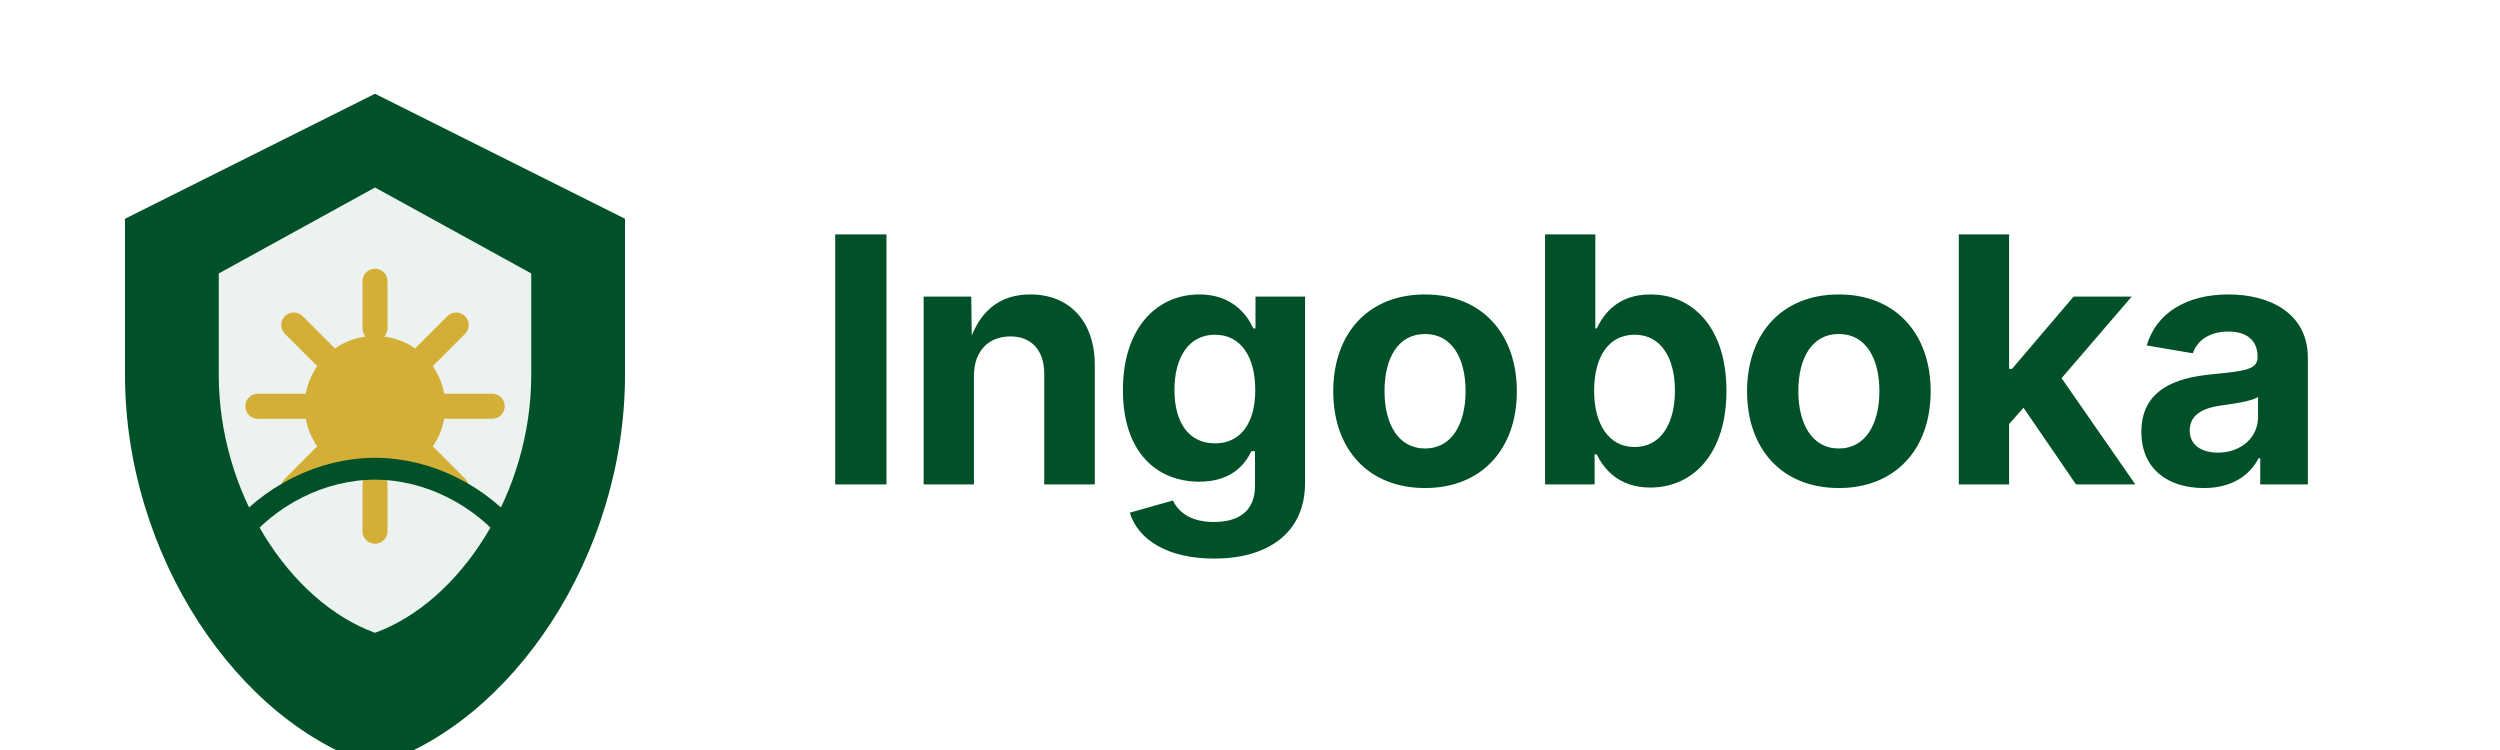
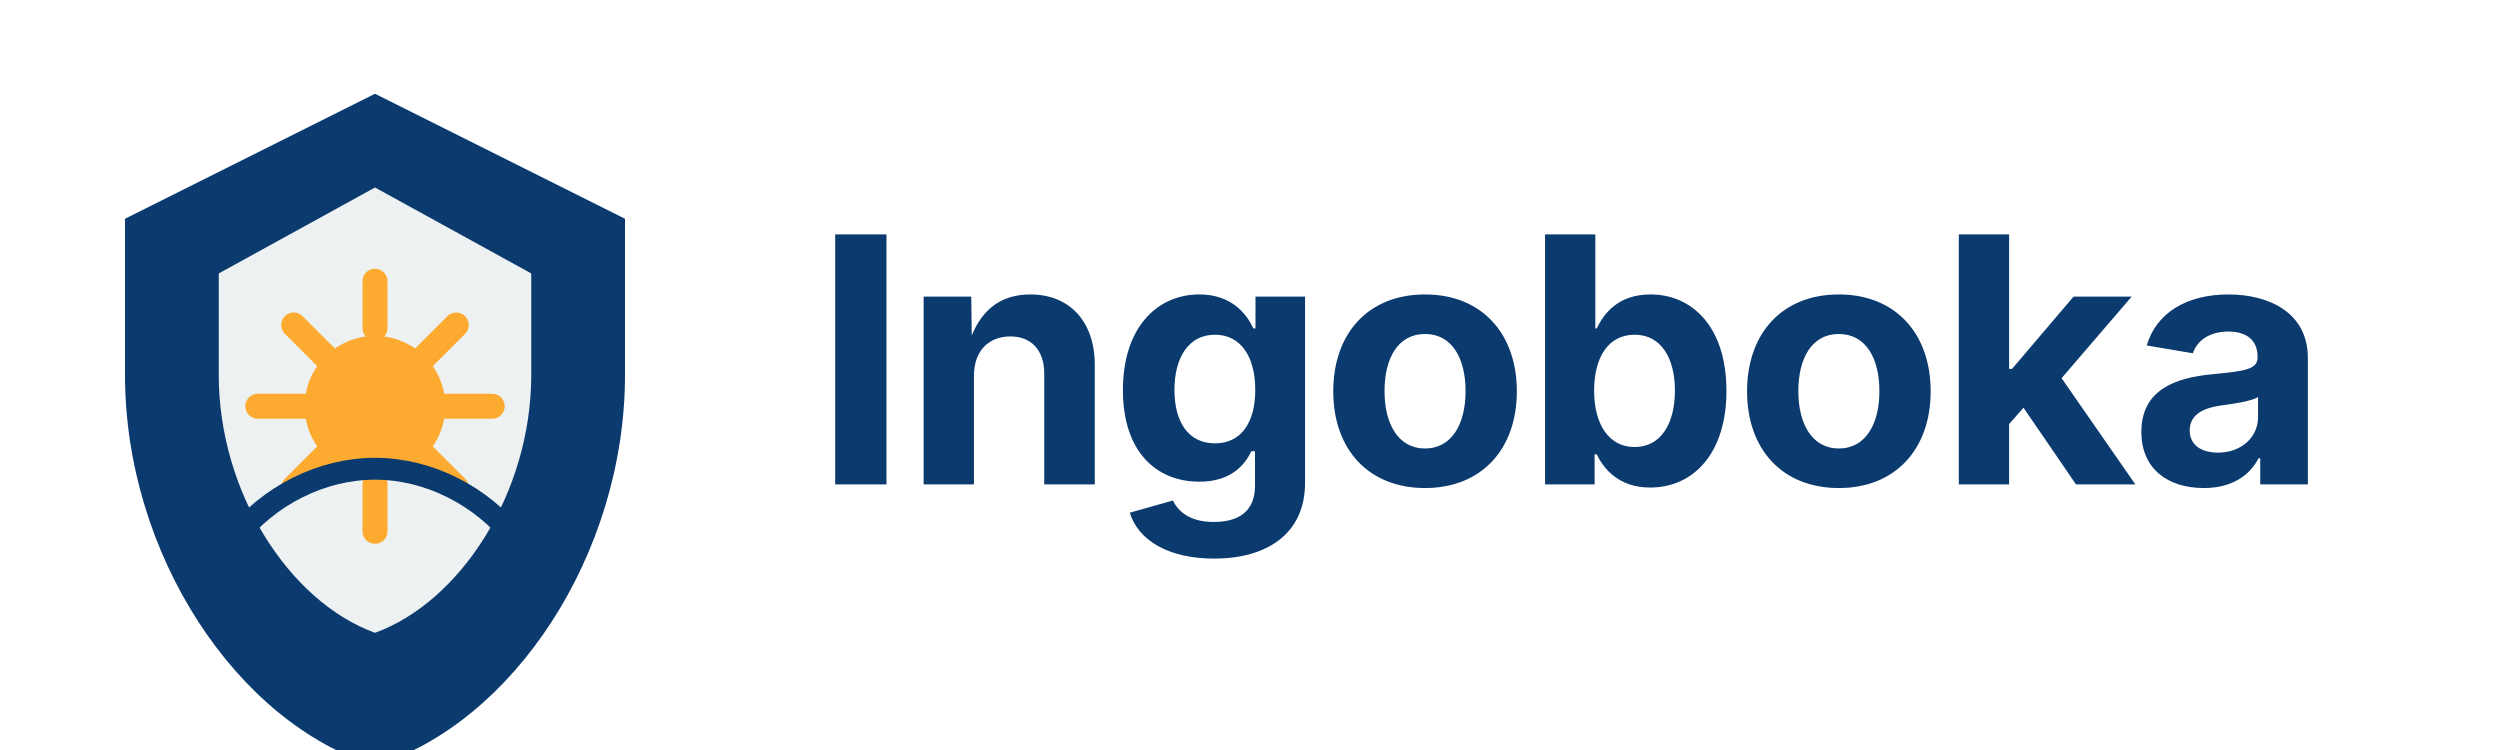
<svg xmlns="http://www.w3.org/2000/svg" viewBox="0 0 160 48" fill="none" role="img" aria-label="Ingoboka">
  <g transform="translate(4, 4)">
-     <path d="M20 2L4 10v10c0 11.5 7.2 22.3 16 25 8.8-2.7 16-13.5 16-25V10L20 2z" fill="#005127" />
+     <path d="M20 2L4 10v10c0 11.5 7.2 22.3 16 25 8.8-2.7 16-13.5 16-25V10L20 2z" fill="#0B3A6E" />
    <path d="M20 8L10 13.5v6.5c0 7.5 4.5 14.5 10 16.5 5.5-2 10-9 10-16.5v-6.5L20 8z" fill="#F8FAF9" fill-opacity="0.95" />
-     <circle cx="20" cy="22" r="4.5" fill="#D4AF37" />
-     <path d="M20 14v3M20 27v3M12.5 22h3M24.5 22h3M14.8 16.8l2.1 2.1M23.1 25.1l2.1 2.1M14.8 27.2l2.1-2.1M23.1 18.9l2.1-2.1" stroke="#D4AF37" stroke-width="1.6" stroke-linecap="round" />
-     <path d="M11 30.5c2.2-2.8 5.6-4.5 9-4.5s6.8 1.7 9 4.5" stroke="#005127" stroke-width="1.4" stroke-linecap="round" fill="none" />
+     <circle cx="20" cy="22" r="4.5" fill="#FDAA30" />
+     <path d="M20 14v3M20 27v3M12.5 22h3M24.5 22h3M14.8 16.8l2.1 2.1M23.1 25.1l2.1 2.1M14.8 27.2l2.1-2.1M23.1 18.9l2.1-2.1" stroke="#FDAA30" stroke-width="1.6" stroke-linecap="round" />
+     <path d="M11 30.5c2.2-2.8 5.6-4.5 9-4.5s6.8 1.7 9 4.5" stroke="#0B3A6E" stroke-width="1.4" stroke-linecap="round" fill="none" />
  </g>
-   <text x="52" y="31" font-family="Inter, system-ui, -apple-system, Segoe UI, sans-serif" font-size="22" font-weight="700" fill="#005127" letter-spacing="-0.02em">
+   <text x="52" y="31" font-family="Inter, system-ui, -apple-system, Segoe UI, sans-serif" font-size="22" font-weight="700" fill="#0B3A6E" letter-spacing="-0.02em">
    Ingoboka
  </text>
</svg>
